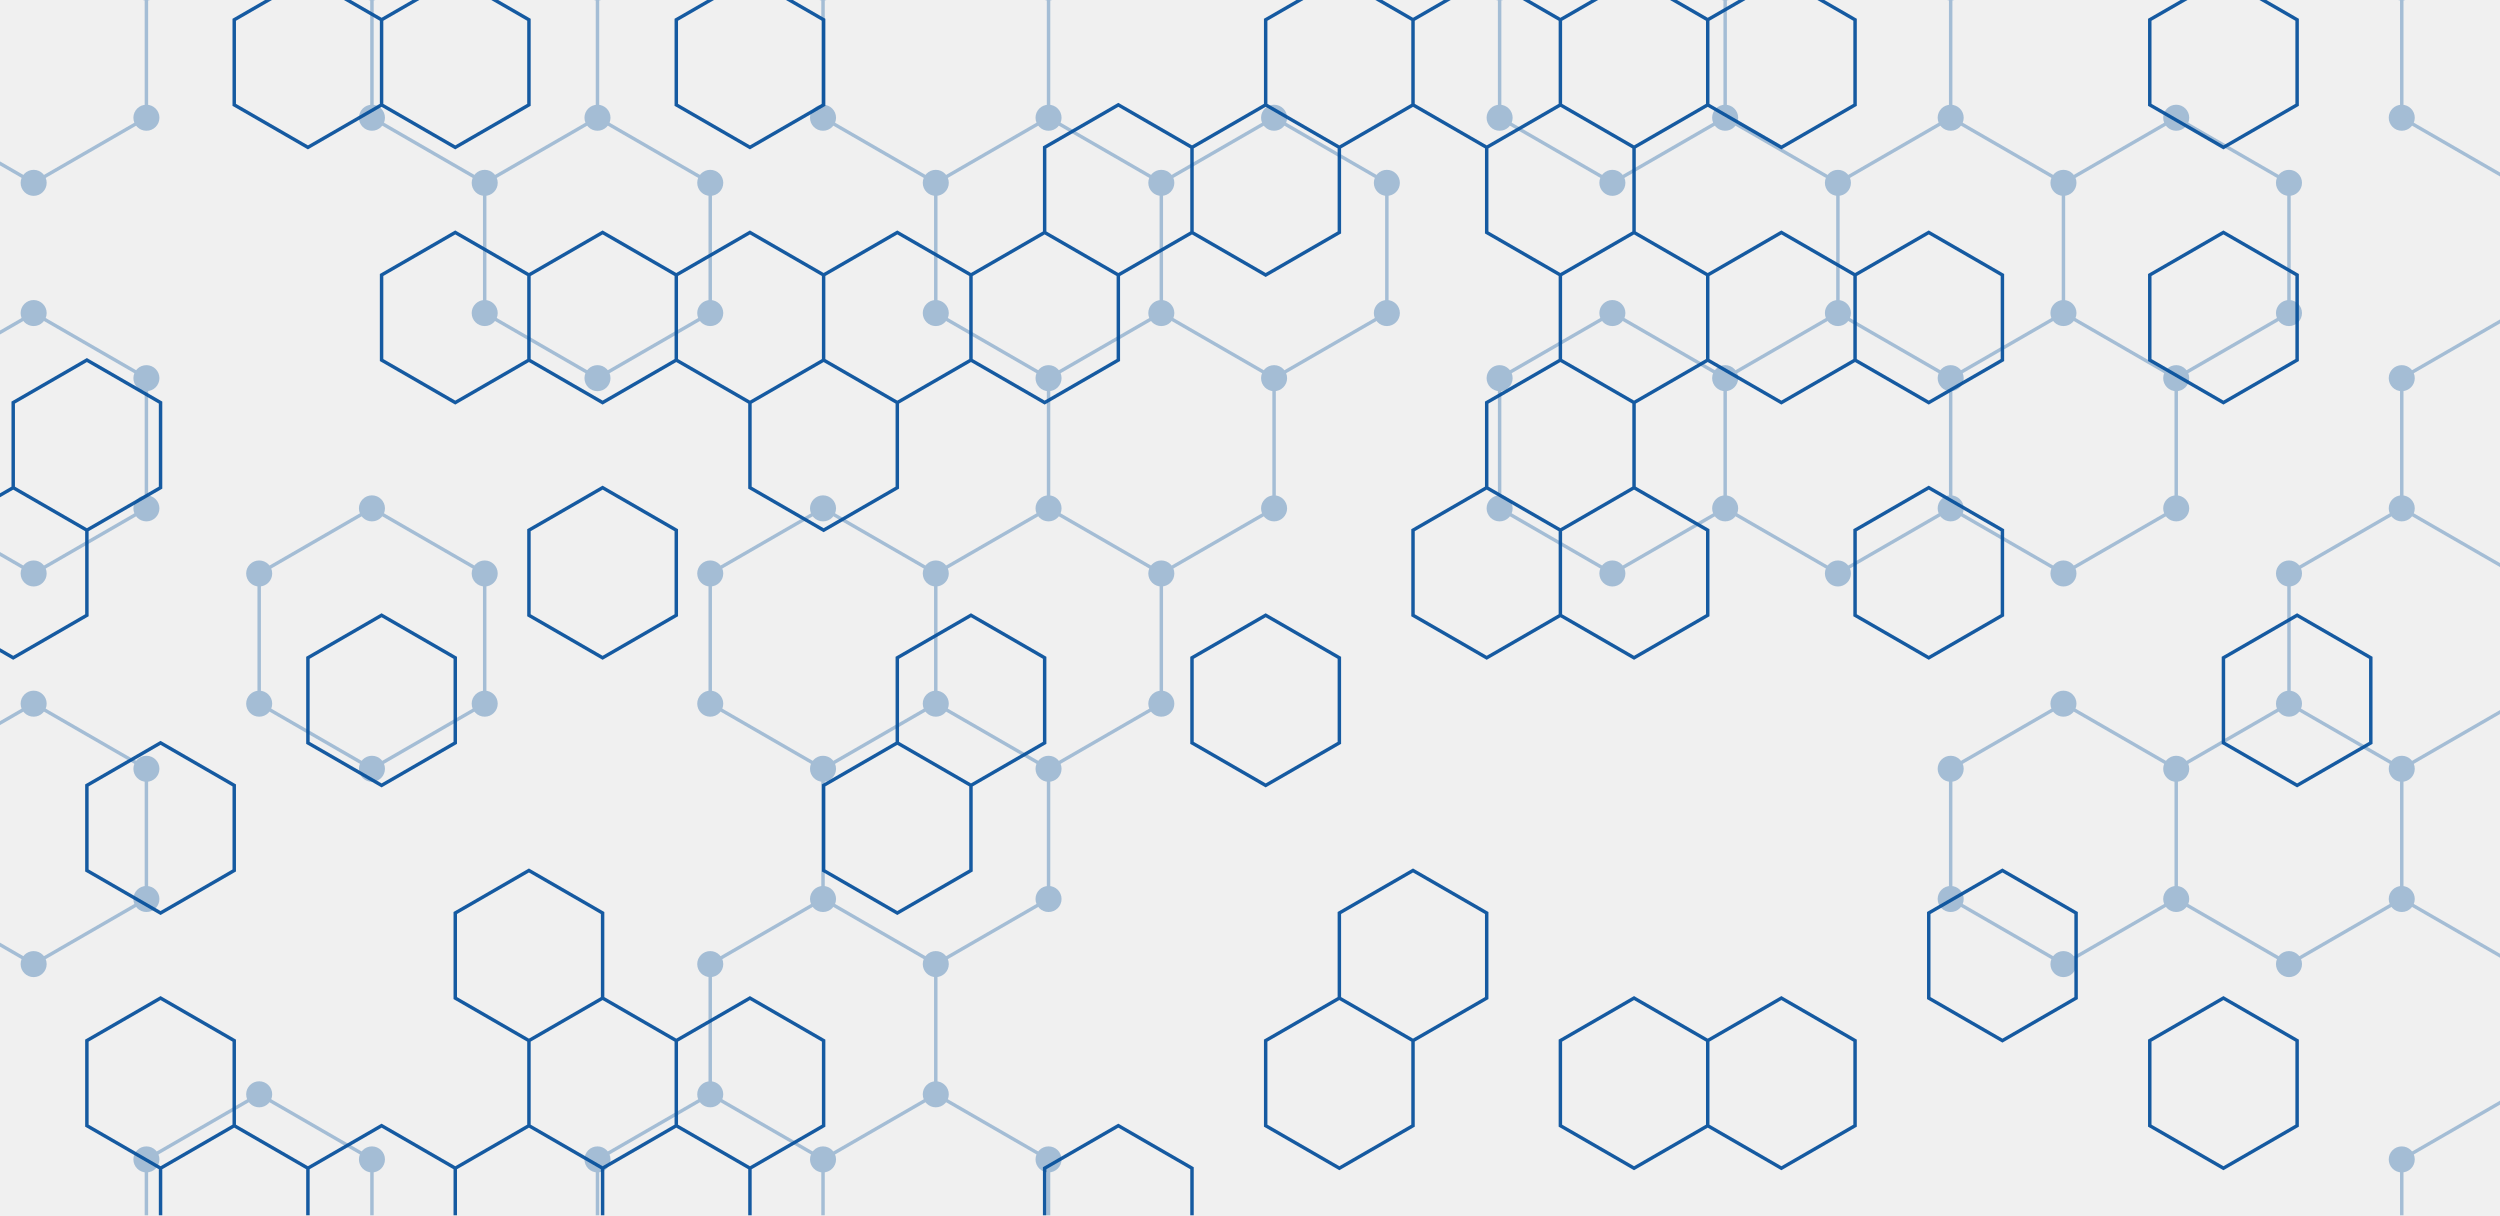
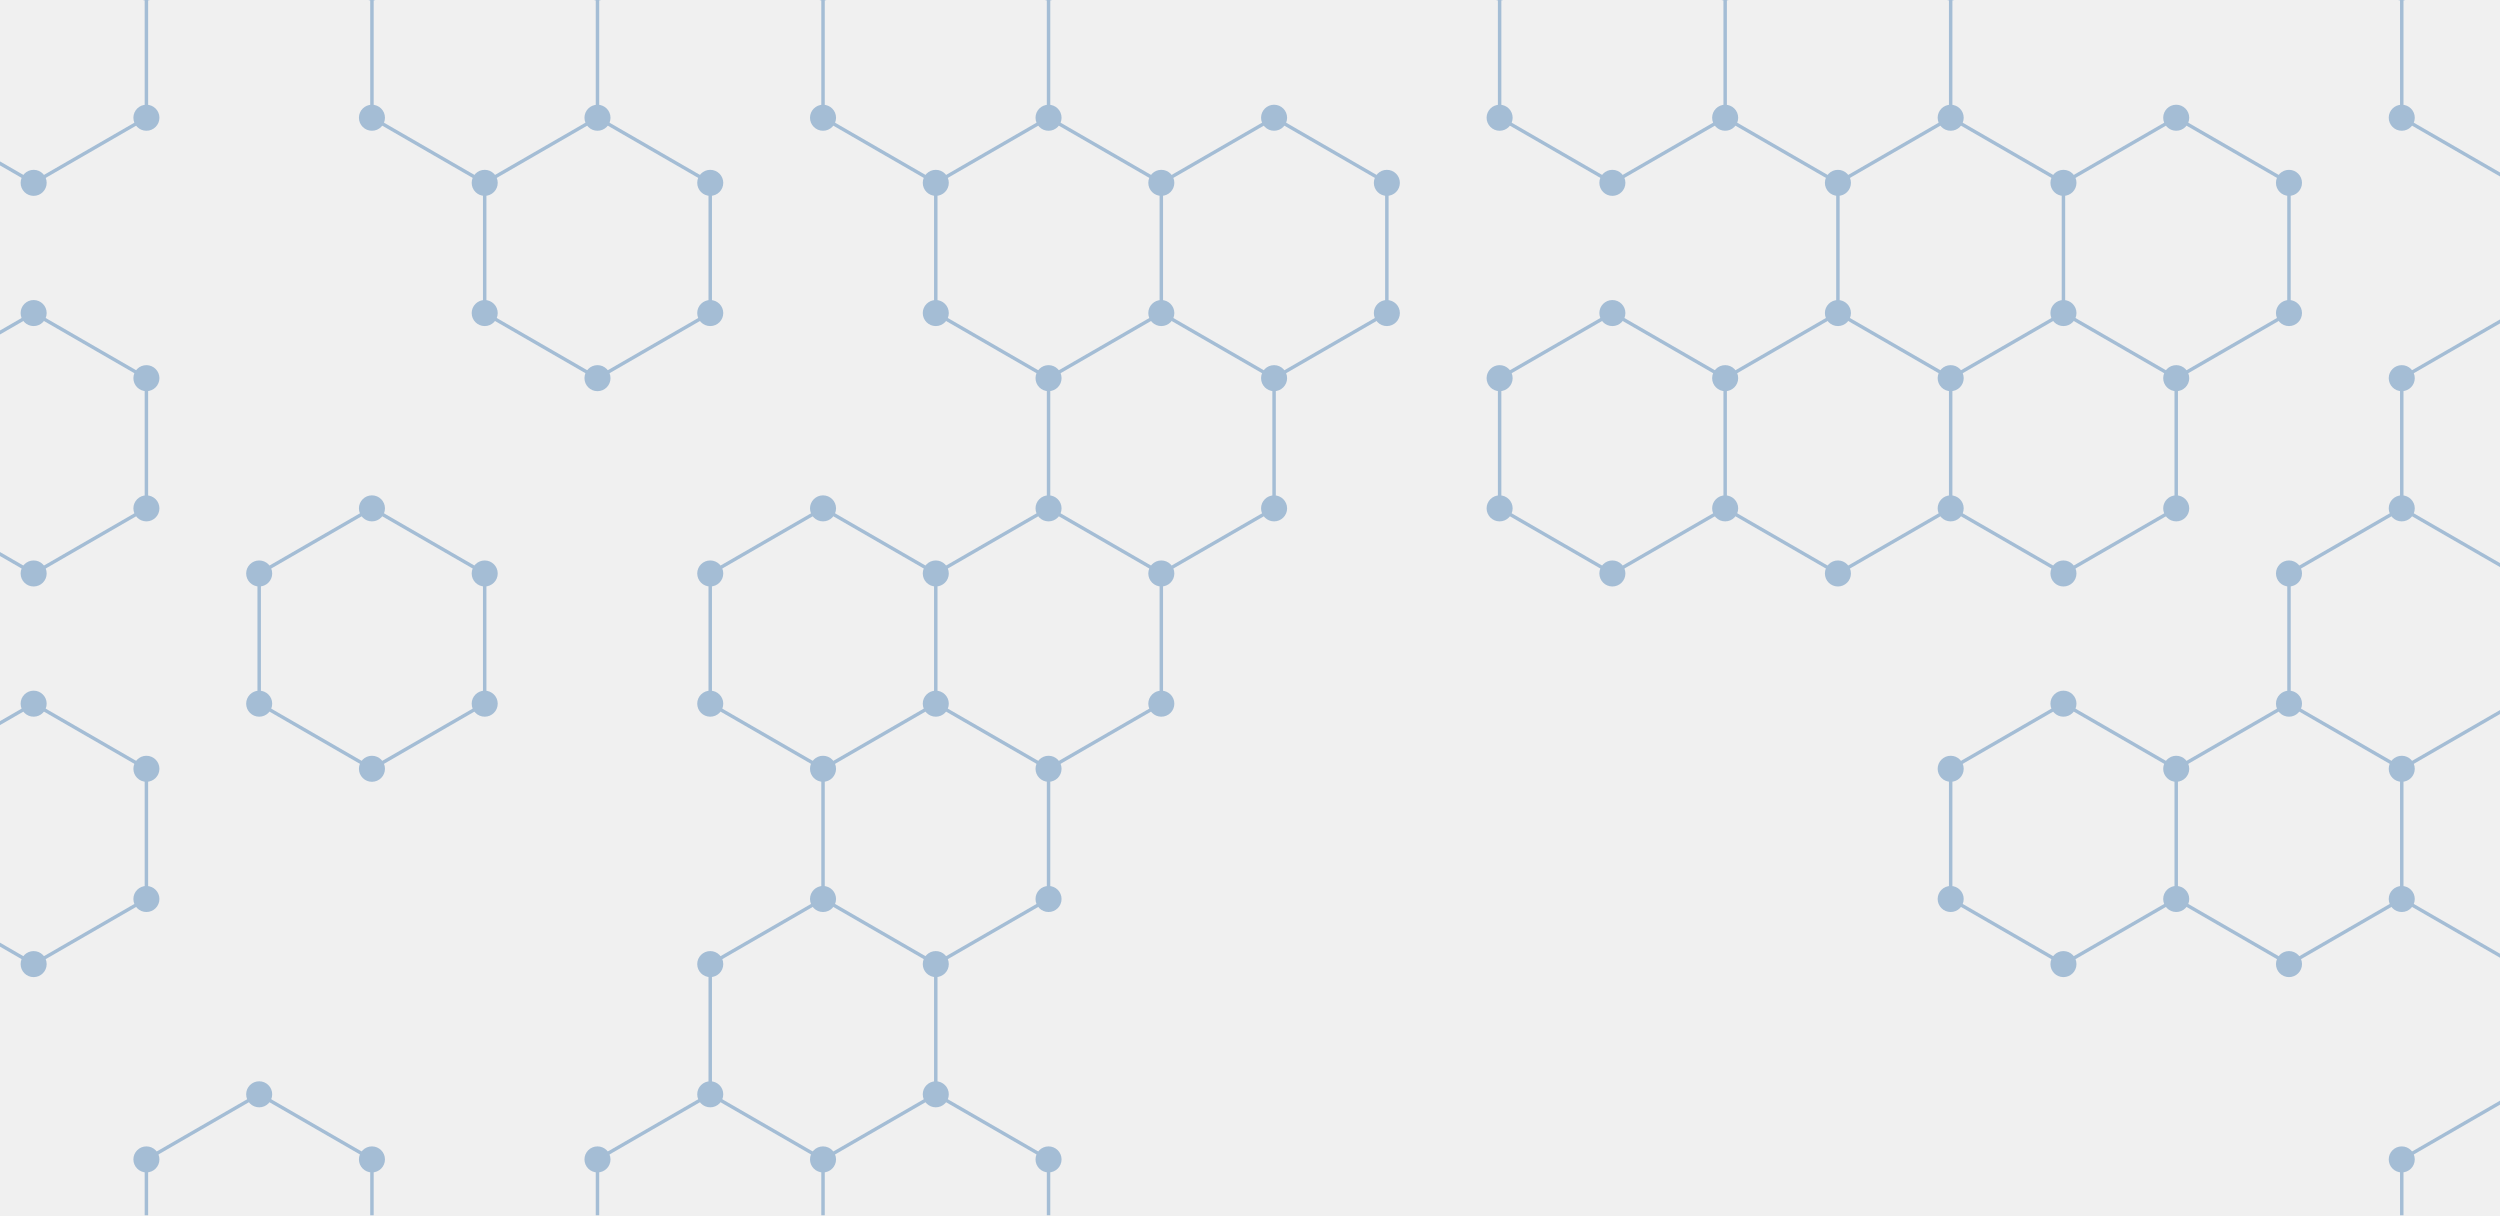
<svg xmlns="http://www.w3.org/2000/svg" version="1.1" width="1440" height="700" preserveAspectRatio="none" viewBox="0 0 1440 700">
  <g mask="url(&quot;#SvgjsMask1161&quot;)" fill="none">
    <path d="M19.38 -44.68L84.33 -7.18L84.33 67.82L19.38 105.32L-45.57 67.82L-45.57 -7.18zM19.38 180.32L84.33 217.82L84.33 292.82L19.38 330.32L-45.57 292.82L-45.57 217.82zM19.38 405.32L84.33 442.82L84.33 517.82L19.38 555.32L-45.57 517.82L-45.57 442.82zM214.24 292.82L279.19 330.32L279.19 405.32L214.24 442.82L149.29 405.32L149.29 330.32zM149.29 630.32L214.24 667.82L214.24 742.82L149.29 780.32L84.33 742.82L84.33 667.82zM279.19 -44.68L344.15 -7.18L344.15 67.82L279.19 105.32L214.24 67.82L214.24 -7.18zM344.15 67.82L409.1 105.32L409.1 180.32L344.15 217.82L279.19 180.32L279.19 105.32zM474.06 292.82L539.01 330.32L539.01 405.32L474.06 442.82L409.1 405.32L409.1 330.32zM474.06 517.82L539.01 555.32L539.01 630.32L474.06 667.82L409.1 630.32L409.1 555.32zM409.1 630.32L474.06 667.82L474.06 742.82L409.1 780.32L344.15 742.82L344.15 667.82zM539.01 -44.68L603.96 -7.18L603.96 67.82L539.01 105.32L474.06 67.82L474.06 -7.18zM603.96 67.82L668.92 105.32L668.92 180.32L603.96 217.82L539.01 180.32L539.01 105.32zM603.96 292.82L668.92 330.32L668.92 405.32L603.96 442.82L539.01 405.32L539.01 330.32zM539.01 405.32L603.96 442.82L603.96 517.82L539.01 555.32L474.06 517.82L474.06 442.82zM539.01 630.32L603.96 667.82L603.96 742.82L539.01 780.32L474.06 742.82L474.06 667.82zM733.87 67.82L798.83 105.32L798.83 180.32L733.87 217.82L668.92 180.32L668.92 105.32zM668.92 180.32L733.87 217.82L733.87 292.82L668.92 330.32L603.96 292.82L603.96 217.82zM928.73 -44.68L993.69 -7.18L993.69 67.82L928.73 105.32L863.78 67.82L863.78 -7.18zM928.73 180.32L993.69 217.82L993.69 292.82L928.73 330.32L863.78 292.82L863.78 217.82zM1058.64 -44.68L1123.59 -7.18L1123.59 67.82L1058.64 105.32L993.69 67.82L993.69 -7.18zM1123.59 67.82L1188.55 105.32L1188.55 180.32L1123.59 217.82L1058.64 180.32L1058.64 105.32zM1058.64 180.32L1123.59 217.82L1123.59 292.82L1058.64 330.32L993.69 292.82L993.69 217.82zM1253.5 67.82L1318.45 105.32L1318.45 180.32L1253.5 217.82L1188.55 180.32L1188.55 105.32zM1188.55 180.32L1253.5 217.82L1253.5 292.82L1188.55 330.32L1123.59 292.82L1123.59 217.82zM1188.55 405.32L1253.5 442.82L1253.5 517.82L1188.55 555.32L1123.59 517.82L1123.59 442.82zM1383.41 292.82L1448.36 330.32L1448.36 405.32L1383.41 442.82L1318.46 405.32L1318.46 330.32zM1318.46 405.32L1383.41 442.82L1383.41 517.82L1318.46 555.32L1253.5 517.82L1253.5 442.82zM1448.36 -44.68L1513.32 -7.18L1513.32 67.82L1448.36 105.32L1383.41 67.82L1383.41 -7.18zM1448.36 180.32L1513.32 217.82L1513.32 292.82L1448.36 330.32L1383.41 292.82L1383.41 217.82zM1448.36 405.32L1513.32 442.82L1513.32 517.82L1448.36 555.32L1383.41 517.82L1383.41 442.82zM1448.36 630.32L1513.32 667.82L1513.32 742.82L1448.36 780.32L1383.41 742.82L1383.41 667.82z" stroke="rgba(164, 189, 213, 1)" stroke-width="2" />
    <path d="M11.88 -44.68 a7.5 7.5 0 1 0 15 0 a7.5 7.5 0 1 0 -15 0zM76.83 -7.18 a7.5 7.5 0 1 0 15 0 a7.5 7.5 0 1 0 -15 0zM76.83 67.82 a7.5 7.5 0 1 0 15 0 a7.5 7.5 0 1 0 -15 0zM11.88 105.32 a7.5 7.5 0 1 0 15 0 a7.5 7.5 0 1 0 -15 0zM-53.07 67.82 a7.5 7.5 0 1 0 15 0 a7.5 7.5 0 1 0 -15 0zM-53.07 -7.18 a7.5 7.5 0 1 0 15 0 a7.5 7.5 0 1 0 -15 0zM11.88 180.32 a7.5 7.5 0 1 0 15 0 a7.5 7.5 0 1 0 -15 0zM76.83 217.82 a7.5 7.5 0 1 0 15 0 a7.5 7.5 0 1 0 -15 0zM76.83 292.82 a7.5 7.5 0 1 0 15 0 a7.5 7.5 0 1 0 -15 0zM11.88 330.32 a7.5 7.5 0 1 0 15 0 a7.5 7.5 0 1 0 -15 0zM-53.07 292.82 a7.5 7.5 0 1 0 15 0 a7.5 7.5 0 1 0 -15 0zM-53.07 217.82 a7.5 7.5 0 1 0 15 0 a7.5 7.5 0 1 0 -15 0zM11.88 405.32 a7.5 7.5 0 1 0 15 0 a7.5 7.5 0 1 0 -15 0zM76.83 442.82 a7.5 7.5 0 1 0 15 0 a7.5 7.5 0 1 0 -15 0zM76.83 517.82 a7.5 7.5 0 1 0 15 0 a7.5 7.5 0 1 0 -15 0zM11.88 555.32 a7.5 7.5 0 1 0 15 0 a7.5 7.5 0 1 0 -15 0zM-53.07 517.82 a7.5 7.5 0 1 0 15 0 a7.5 7.5 0 1 0 -15 0zM-53.07 442.82 a7.5 7.5 0 1 0 15 0 a7.5 7.5 0 1 0 -15 0zM206.74 292.82 a7.5 7.5 0 1 0 15 0 a7.5 7.5 0 1 0 -15 0zM271.69 330.32 a7.5 7.5 0 1 0 15 0 a7.5 7.5 0 1 0 -15 0zM271.69 405.32 a7.5 7.5 0 1 0 15 0 a7.5 7.5 0 1 0 -15 0zM206.74 442.82 a7.5 7.5 0 1 0 15 0 a7.5 7.5 0 1 0 -15 0zM141.79 405.32 a7.5 7.5 0 1 0 15 0 a7.5 7.5 0 1 0 -15 0zM141.79 330.32 a7.5 7.5 0 1 0 15 0 a7.5 7.5 0 1 0 -15 0zM141.79 630.32 a7.5 7.5 0 1 0 15 0 a7.5 7.5 0 1 0 -15 0zM206.74 667.82 a7.5 7.5 0 1 0 15 0 a7.5 7.5 0 1 0 -15 0zM206.74 742.82 a7.5 7.5 0 1 0 15 0 a7.5 7.5 0 1 0 -15 0zM141.79 780.32 a7.5 7.5 0 1 0 15 0 a7.5 7.5 0 1 0 -15 0zM76.83 742.82 a7.5 7.5 0 1 0 15 0 a7.5 7.5 0 1 0 -15 0zM76.83 667.82 a7.5 7.5 0 1 0 15 0 a7.5 7.5 0 1 0 -15 0zM271.69 -44.68 a7.5 7.5 0 1 0 15 0 a7.5 7.5 0 1 0 -15 0zM336.65 -7.18 a7.5 7.5 0 1 0 15 0 a7.5 7.5 0 1 0 -15 0zM336.65 67.82 a7.5 7.5 0 1 0 15 0 a7.5 7.5 0 1 0 -15 0zM271.69 105.32 a7.5 7.5 0 1 0 15 0 a7.5 7.5 0 1 0 -15 0zM206.74 67.82 a7.5 7.5 0 1 0 15 0 a7.5 7.5 0 1 0 -15 0zM206.74 -7.18 a7.5 7.5 0 1 0 15 0 a7.5 7.5 0 1 0 -15 0zM401.6 105.32 a7.5 7.5 0 1 0 15 0 a7.5 7.5 0 1 0 -15 0zM401.6 180.32 a7.5 7.5 0 1 0 15 0 a7.5 7.5 0 1 0 -15 0zM336.65 217.82 a7.5 7.5 0 1 0 15 0 a7.5 7.5 0 1 0 -15 0zM271.69 180.32 a7.5 7.5 0 1 0 15 0 a7.5 7.5 0 1 0 -15 0zM466.56 292.82 a7.5 7.5 0 1 0 15 0 a7.5 7.5 0 1 0 -15 0zM531.51 330.32 a7.5 7.5 0 1 0 15 0 a7.5 7.5 0 1 0 -15 0zM531.51 405.32 a7.5 7.5 0 1 0 15 0 a7.5 7.5 0 1 0 -15 0zM466.56 442.82 a7.5 7.5 0 1 0 15 0 a7.5 7.5 0 1 0 -15 0zM401.6 405.32 a7.5 7.5 0 1 0 15 0 a7.5 7.5 0 1 0 -15 0zM401.6 330.32 a7.5 7.5 0 1 0 15 0 a7.5 7.5 0 1 0 -15 0zM466.56 517.82 a7.5 7.5 0 1 0 15 0 a7.5 7.5 0 1 0 -15 0zM531.51 555.32 a7.5 7.5 0 1 0 15 0 a7.5 7.5 0 1 0 -15 0zM531.51 630.32 a7.5 7.5 0 1 0 15 0 a7.5 7.5 0 1 0 -15 0zM466.56 667.82 a7.5 7.5 0 1 0 15 0 a7.5 7.5 0 1 0 -15 0zM401.6 630.32 a7.5 7.5 0 1 0 15 0 a7.5 7.5 0 1 0 -15 0zM401.6 555.32 a7.5 7.5 0 1 0 15 0 a7.5 7.5 0 1 0 -15 0zM466.56 742.82 a7.5 7.5 0 1 0 15 0 a7.5 7.5 0 1 0 -15 0zM401.6 780.32 a7.5 7.5 0 1 0 15 0 a7.5 7.5 0 1 0 -15 0zM336.65 742.82 a7.5 7.5 0 1 0 15 0 a7.5 7.5 0 1 0 -15 0zM336.65 667.82 a7.5 7.5 0 1 0 15 0 a7.5 7.5 0 1 0 -15 0zM531.51 -44.68 a7.5 7.5 0 1 0 15 0 a7.5 7.5 0 1 0 -15 0zM596.46 -7.18 a7.5 7.5 0 1 0 15 0 a7.5 7.5 0 1 0 -15 0zM596.46 67.82 a7.5 7.5 0 1 0 15 0 a7.5 7.5 0 1 0 -15 0zM531.51 105.32 a7.5 7.5 0 1 0 15 0 a7.5 7.5 0 1 0 -15 0zM466.56 67.82 a7.5 7.5 0 1 0 15 0 a7.5 7.5 0 1 0 -15 0zM466.56 -7.18 a7.5 7.5 0 1 0 15 0 a7.5 7.5 0 1 0 -15 0zM661.42 105.32 a7.5 7.5 0 1 0 15 0 a7.5 7.5 0 1 0 -15 0zM661.42 180.32 a7.5 7.5 0 1 0 15 0 a7.5 7.5 0 1 0 -15 0zM596.46 217.82 a7.5 7.5 0 1 0 15 0 a7.5 7.5 0 1 0 -15 0zM531.51 180.32 a7.5 7.5 0 1 0 15 0 a7.5 7.5 0 1 0 -15 0zM596.46 292.82 a7.5 7.5 0 1 0 15 0 a7.5 7.5 0 1 0 -15 0zM661.42 330.32 a7.5 7.5 0 1 0 15 0 a7.5 7.5 0 1 0 -15 0zM661.42 405.32 a7.5 7.5 0 1 0 15 0 a7.5 7.5 0 1 0 -15 0zM596.46 442.82 a7.5 7.5 0 1 0 15 0 a7.5 7.5 0 1 0 -15 0zM596.46 517.82 a7.5 7.5 0 1 0 15 0 a7.5 7.5 0 1 0 -15 0zM596.46 667.82 a7.5 7.5 0 1 0 15 0 a7.5 7.5 0 1 0 -15 0zM596.46 742.82 a7.5 7.5 0 1 0 15 0 a7.5 7.5 0 1 0 -15 0zM531.51 780.32 a7.5 7.5 0 1 0 15 0 a7.5 7.5 0 1 0 -15 0zM726.37 67.82 a7.5 7.5 0 1 0 15 0 a7.5 7.5 0 1 0 -15 0zM791.33 105.32 a7.5 7.5 0 1 0 15 0 a7.5 7.5 0 1 0 -15 0zM791.33 180.32 a7.5 7.5 0 1 0 15 0 a7.5 7.5 0 1 0 -15 0zM726.37 217.82 a7.5 7.5 0 1 0 15 0 a7.5 7.5 0 1 0 -15 0zM726.37 292.82 a7.5 7.5 0 1 0 15 0 a7.5 7.5 0 1 0 -15 0zM921.23 -44.68 a7.5 7.5 0 1 0 15 0 a7.5 7.5 0 1 0 -15 0zM986.19 -7.18 a7.5 7.5 0 1 0 15 0 a7.5 7.5 0 1 0 -15 0zM986.19 67.82 a7.5 7.5 0 1 0 15 0 a7.5 7.5 0 1 0 -15 0zM921.23 105.32 a7.5 7.5 0 1 0 15 0 a7.5 7.5 0 1 0 -15 0zM856.28 67.82 a7.5 7.5 0 1 0 15 0 a7.5 7.5 0 1 0 -15 0zM856.28 -7.18 a7.5 7.5 0 1 0 15 0 a7.5 7.5 0 1 0 -15 0zM921.23 180.32 a7.5 7.5 0 1 0 15 0 a7.5 7.5 0 1 0 -15 0zM986.19 217.82 a7.5 7.5 0 1 0 15 0 a7.5 7.5 0 1 0 -15 0zM986.19 292.82 a7.5 7.5 0 1 0 15 0 a7.5 7.5 0 1 0 -15 0zM921.23 330.32 a7.5 7.5 0 1 0 15 0 a7.5 7.5 0 1 0 -15 0zM856.28 292.82 a7.5 7.5 0 1 0 15 0 a7.5 7.5 0 1 0 -15 0zM856.28 217.82 a7.5 7.5 0 1 0 15 0 a7.5 7.5 0 1 0 -15 0zM1051.14 -44.68 a7.5 7.5 0 1 0 15 0 a7.5 7.5 0 1 0 -15 0zM1116.09 -7.18 a7.5 7.5 0 1 0 15 0 a7.5 7.5 0 1 0 -15 0zM1116.09 67.82 a7.5 7.5 0 1 0 15 0 a7.5 7.5 0 1 0 -15 0zM1051.14 105.32 a7.5 7.5 0 1 0 15 0 a7.5 7.5 0 1 0 -15 0zM1181.05 105.32 a7.5 7.5 0 1 0 15 0 a7.5 7.5 0 1 0 -15 0zM1181.05 180.32 a7.5 7.5 0 1 0 15 0 a7.5 7.5 0 1 0 -15 0zM1116.09 217.82 a7.5 7.5 0 1 0 15 0 a7.5 7.5 0 1 0 -15 0zM1051.14 180.32 a7.5 7.5 0 1 0 15 0 a7.5 7.5 0 1 0 -15 0zM1116.09 292.82 a7.5 7.5 0 1 0 15 0 a7.5 7.5 0 1 0 -15 0zM1051.14 330.32 a7.5 7.5 0 1 0 15 0 a7.5 7.5 0 1 0 -15 0zM1246 67.82 a7.5 7.5 0 1 0 15 0 a7.5 7.5 0 1 0 -15 0zM1310.95 105.32 a7.5 7.5 0 1 0 15 0 a7.5 7.5 0 1 0 -15 0zM1310.95 180.32 a7.5 7.5 0 1 0 15 0 a7.5 7.5 0 1 0 -15 0zM1246 217.82 a7.5 7.5 0 1 0 15 0 a7.5 7.5 0 1 0 -15 0zM1246 292.82 a7.5 7.5 0 1 0 15 0 a7.5 7.5 0 1 0 -15 0zM1181.05 330.32 a7.5 7.5 0 1 0 15 0 a7.5 7.5 0 1 0 -15 0zM1181.05 405.32 a7.5 7.5 0 1 0 15 0 a7.5 7.5 0 1 0 -15 0zM1246 442.82 a7.5 7.5 0 1 0 15 0 a7.5 7.5 0 1 0 -15 0zM1246 517.82 a7.5 7.5 0 1 0 15 0 a7.5 7.5 0 1 0 -15 0zM1181.05 555.32 a7.5 7.5 0 1 0 15 0 a7.5 7.5 0 1 0 -15 0zM1116.09 517.82 a7.5 7.5 0 1 0 15 0 a7.5 7.5 0 1 0 -15 0zM1116.09 442.82 a7.5 7.5 0 1 0 15 0 a7.5 7.5 0 1 0 -15 0zM1375.91 292.82 a7.5 7.5 0 1 0 15 0 a7.5 7.5 0 1 0 -15 0zM1440.86 330.32 a7.5 7.5 0 1 0 15 0 a7.5 7.5 0 1 0 -15 0zM1440.86 405.32 a7.5 7.5 0 1 0 15 0 a7.5 7.5 0 1 0 -15 0zM1375.91 442.82 a7.5 7.5 0 1 0 15 0 a7.5 7.5 0 1 0 -15 0zM1310.96 405.32 a7.5 7.5 0 1 0 15 0 a7.5 7.5 0 1 0 -15 0zM1310.96 330.32 a7.5 7.5 0 1 0 15 0 a7.5 7.5 0 1 0 -15 0zM1375.91 517.82 a7.5 7.5 0 1 0 15 0 a7.5 7.5 0 1 0 -15 0zM1310.96 555.32 a7.5 7.5 0 1 0 15 0 a7.5 7.5 0 1 0 -15 0zM1440.86 -44.68 a7.5 7.5 0 1 0 15 0 a7.5 7.5 0 1 0 -15 0zM1505.82 -7.18 a7.5 7.5 0 1 0 15 0 a7.5 7.5 0 1 0 -15 0zM1505.82 67.82 a7.5 7.5 0 1 0 15 0 a7.5 7.5 0 1 0 -15 0zM1440.86 105.32 a7.5 7.5 0 1 0 15 0 a7.5 7.5 0 1 0 -15 0zM1375.91 67.82 a7.5 7.5 0 1 0 15 0 a7.5 7.5 0 1 0 -15 0zM1375.91 -7.18 a7.5 7.5 0 1 0 15 0 a7.5 7.5 0 1 0 -15 0zM1440.86 180.32 a7.5 7.5 0 1 0 15 0 a7.5 7.5 0 1 0 -15 0zM1505.82 217.82 a7.5 7.5 0 1 0 15 0 a7.5 7.5 0 1 0 -15 0zM1505.82 292.82 a7.5 7.5 0 1 0 15 0 a7.5 7.5 0 1 0 -15 0zM1375.91 217.82 a7.5 7.5 0 1 0 15 0 a7.5 7.5 0 1 0 -15 0zM1505.82 442.82 a7.5 7.5 0 1 0 15 0 a7.5 7.5 0 1 0 -15 0zM1505.82 517.82 a7.5 7.5 0 1 0 15 0 a7.5 7.5 0 1 0 -15 0zM1440.86 555.32 a7.5 7.5 0 1 0 15 0 a7.5 7.5 0 1 0 -15 0zM1440.86 630.32 a7.5 7.5 0 1 0 15 0 a7.5 7.5 0 1 0 -15 0zM1505.82 667.82 a7.5 7.5 0 1 0 15 0 a7.5 7.5 0 1 0 -15 0zM1505.82 742.82 a7.5 7.5 0 1 0 15 0 a7.5 7.5 0 1 0 -15 0zM1440.86 780.32 a7.5 7.5 0 1 0 15 0 a7.5 7.5 0 1 0 -15 0zM1375.91 742.82 a7.5 7.5 0 1 0 15 0 a7.5 7.5 0 1 0 -15 0zM1375.91 667.82 a7.5 7.5 0 1 0 15 0 a7.5 7.5 0 1 0 -15 0z" fill="rgba(164, 189, 213, 1)" />
-     <path d="M50.05 207.39L92.48 231.89L92.48 280.89L50.05 305.39L7.61 280.89L7.61 231.89zM7.61 280.89L50.05 305.39L50.05 354.39L7.61 378.89L-34.83 354.39L-34.83 305.39zM7.61 721.89L50.05 746.39L50.05 795.39L7.61 819.89L-34.83 795.39L-34.83 746.39zM92.48 427.89L134.92 452.39L134.92 501.39L92.48 525.89L50.05 501.39L50.05 452.39zM92.48 574.89L134.92 599.39L134.92 648.39L92.48 672.89L50.05 648.39L50.05 599.39zM134.92 648.39L177.36 672.89L177.36 721.89L134.92 746.39L92.48 721.89L92.48 672.89zM177.36 -13.11L219.79 11.39L219.79 60.39L177.36 84.89L134.92 60.39L134.92 11.39zM219.79 354.39L262.23 378.89L262.23 427.89L219.79 452.39L177.36 427.89L177.36 378.89zM219.79 648.39L262.23 672.89L262.23 721.89L219.79 746.39L177.36 721.89L177.36 672.89zM262.23 -13.11L304.67 11.39L304.67 60.39L262.23 84.89L219.79 60.39L219.79 11.39zM262.23 133.89L304.67 158.39L304.67 207.39L262.23 231.89L219.79 207.39L219.79 158.39zM304.67 501.39L347.1 525.89L347.1 574.89L304.67 599.39L262.23 574.89L262.23 525.89zM304.67 648.39L347.1 672.89L347.1 721.89L304.67 746.39L262.23 721.89L262.23 672.89zM262.23 721.89L304.67 746.39L304.67 795.39L262.23 819.89L219.79 795.39L219.79 746.39zM347.1 133.89L389.54 158.39L389.54 207.39L347.1 231.89L304.67 207.39L304.67 158.39zM347.1 280.89L389.54 305.39L389.54 354.39L347.1 378.89L304.67 354.39L304.67 305.39zM347.1 574.89L389.54 599.39L389.54 648.39L347.1 672.89L304.67 648.39L304.67 599.39zM389.54 648.39L431.97 672.89L431.97 721.89L389.54 746.39L347.1 721.89L347.1 672.89zM431.97 -13.11L474.41 11.39L474.41 60.39L431.97 84.89L389.54 60.39L389.54 11.39zM431.97 133.89L474.41 158.39L474.41 207.39L431.97 231.89L389.54 207.39L389.54 158.39zM474.41 207.39L516.85 231.89L516.85 280.89L474.41 305.39L431.97 280.89L431.97 231.89zM431.97 574.89L474.41 599.39L474.41 648.39L431.97 672.89L389.54 648.39L389.54 599.39zM431.97 721.89L474.41 746.39L474.41 795.39L431.97 819.89L389.54 795.39L389.54 746.39zM516.85 133.89L559.28 158.39L559.28 207.39L516.85 231.89L474.41 207.39L474.41 158.39zM559.28 354.39L601.72 378.89L601.72 427.89L559.28 452.39L516.85 427.89L516.85 378.89zM516.85 427.89L559.28 452.39L559.28 501.39L516.85 525.89L474.41 501.39L474.41 452.39zM644.16 60.39L686.59 84.89L686.59 133.89L644.16 158.39L601.72 133.89L601.72 84.89zM601.72 133.89L644.16 158.39L644.16 207.39L601.72 231.89L559.28 207.39L559.28 158.39zM644.16 648.39L686.59 672.89L686.59 721.89L644.16 746.39L601.72 721.89L601.72 672.89zM601.72 721.89L644.16 746.39L644.16 795.39L601.72 819.89L559.28 795.39L559.28 746.39zM729.03 60.39L771.47 84.89L771.47 133.89L729.03 158.39L686.59 133.89L686.59 84.89zM729.03 354.39L771.47 378.89L771.47 427.89L729.03 452.39L686.59 427.89L686.59 378.89zM771.47 -13.11L813.9 11.39L813.9 60.39L771.47 84.89L729.03 60.39L729.03 11.39zM813.9 501.39L856.34 525.89L856.34 574.89L813.9 599.39L771.47 574.89L771.47 525.89zM771.47 574.89L813.9 599.39L813.9 648.39L771.47 672.89L729.03 648.39L729.03 599.39zM856.34 -13.11L898.78 11.39L898.78 60.39L856.34 84.89L813.9 60.39L813.9 11.39zM898.78 60.39L941.21 84.89L941.21 133.89L898.78 158.39L856.34 133.89L856.34 84.89zM898.78 207.39L941.21 231.89L941.21 280.89L898.78 305.39L856.34 280.89L856.34 231.89zM856.34 280.89L898.78 305.39L898.78 354.39L856.34 378.89L813.9 354.39L813.9 305.39zM941.21 -13.11L983.65 11.39L983.65 60.39L941.21 84.89L898.78 60.39L898.78 11.39zM941.21 133.89L983.65 158.39L983.65 207.39L941.21 231.89L898.78 207.39L898.78 158.39zM941.21 280.89L983.65 305.39L983.65 354.39L941.21 378.89L898.78 354.39L898.78 305.39zM941.21 574.89L983.65 599.39L983.65 648.39L941.21 672.89L898.78 648.39L898.78 599.39zM1026.08 -13.11L1068.52 11.39L1068.52 60.39L1026.08 84.89L983.65 60.39L983.65 11.39zM1026.08 133.89L1068.52 158.39L1068.52 207.39L1026.08 231.89L983.65 207.39L983.65 158.39zM1026.08 574.89L1068.52 599.39L1068.52 648.39L1026.08 672.89L983.65 648.39L983.65 599.39zM1026.08 721.89L1068.52 746.39L1068.52 795.39L1026.08 819.89L983.65 795.39L983.65 746.39zM1110.96 133.89L1153.39 158.39L1153.39 207.39L1110.96 231.89L1068.52 207.39L1068.52 158.39zM1110.96 280.89L1153.39 305.39L1153.39 354.39L1110.96 378.89L1068.52 354.39L1068.52 305.39zM1153.39 501.39L1195.83 525.89L1195.83 574.89L1153.39 599.39L1110.96 574.89L1110.96 525.89zM1195.83 721.89L1238.27 746.39L1238.27 795.39L1195.83 819.89L1153.39 795.39L1153.39 746.39zM1280.7 -13.11L1323.14 11.39L1323.14 60.39L1280.7 84.89L1238.27 60.39L1238.27 11.39zM1280.7 133.89L1323.14 158.39L1323.14 207.39L1280.7 231.89L1238.27 207.39L1238.27 158.39zM1323.14 354.39L1365.58 378.89L1365.58 427.89L1323.14 452.39L1280.7 427.89L1280.7 378.89zM1280.7 574.89L1323.14 599.39L1323.14 648.39L1280.7 672.89L1238.27 648.39L1238.27 599.39z" stroke="rgba(6, 80, 156, 0.93)" stroke-width="2" />
+     <path d="M50.05 207.39L92.48 231.89L92.48 280.89L50.05 305.39L7.61 280.89L7.61 231.89zM7.61 280.89L50.05 305.39L50.05 354.39L7.61 378.89L-34.83 354.39L-34.83 305.39zM7.61 721.89L50.05 746.39L50.05 795.39L7.61 819.89L-34.83 795.39L-34.83 746.39zM92.48 427.89L134.92 452.39L134.92 501.39L92.48 525.89L50.05 501.39L50.05 452.39zM92.48 574.89L134.92 599.39L134.92 648.39L92.48 672.89L50.05 648.39L50.05 599.39zM134.92 648.39L177.36 672.89L177.36 721.89L134.92 746.39L92.48 721.89L92.48 672.89zM177.36 -13.11L219.79 11.39L219.79 60.39L177.36 84.89L134.92 60.39L134.92 11.39zM219.79 354.39L262.23 378.89L262.23 427.89L219.79 452.39L177.36 427.89L177.36 378.89zM219.79 648.39L262.23 672.89L262.23 721.89L219.79 746.39L177.36 721.89L177.36 672.89zM262.23 -13.11L304.67 11.39L304.67 60.39L262.23 84.89L219.79 60.39L219.79 11.39zM262.23 133.89L304.67 158.39L304.67 207.39L262.23 231.89L219.79 207.39L219.79 158.39zM304.67 501.39L347.1 525.89L347.1 574.89L304.67 599.39L262.23 574.89L262.23 525.89zM304.67 648.39L347.1 672.89L347.1 721.89L304.67 746.39L262.23 721.89L262.23 672.89zM262.23 721.89L304.67 746.39L304.67 795.39L262.23 819.89L219.79 795.39L219.79 746.39zM347.1 133.89L389.54 158.39L389.54 207.39L347.1 231.89L304.67 207.39L304.67 158.39zM347.1 280.89L389.54 305.39L389.54 354.39L347.1 378.89L304.67 354.39L304.67 305.39zM347.1 574.89L389.54 599.39L389.54 648.39L347.1 672.89L304.67 648.39L304.67 599.39zM389.54 648.39L431.97 672.89L431.97 721.89L389.54 746.39L347.1 721.89L347.1 672.89zM431.97 -13.11L474.41 11.39L474.41 60.39L431.97 84.89L389.54 60.39L389.54 11.39zM431.97 133.89L474.41 158.39L474.41 207.39L431.97 231.89L389.54 207.39L389.54 158.39zM474.41 207.39L516.85 231.89L516.85 280.89L474.41 305.39L431.97 280.89L431.97 231.89zM431.97 574.89L474.41 599.39L474.41 648.39L431.97 672.89L389.54 648.39L389.54 599.39zM431.97 721.89L474.41 746.39L474.41 795.39L431.97 819.89L389.54 795.39L389.54 746.39zM516.85 133.89L559.28 158.39L559.28 207.39L516.85 231.89L474.41 207.39L474.41 158.39zM559.28 354.39L601.72 378.89L601.72 427.89L559.28 452.39L516.85 427.89L516.85 378.89zM516.85 427.89L559.28 452.39L559.28 501.39L516.85 525.89L474.41 501.39L474.41 452.39zM644.16 60.39L686.59 84.89L686.59 133.89L644.16 158.39L601.72 133.89L601.72 84.89zM601.72 133.89L644.16 158.39L644.16 207.39L601.72 231.89L559.28 207.39L559.28 158.39zM644.16 648.39L686.59 672.89L686.59 721.89L644.16 746.39L601.72 721.89L601.72 672.89zM601.72 721.89L644.16 746.39L644.16 795.39L601.72 819.89L559.28 795.39L559.28 746.39zM729.03 60.39L771.47 84.89L771.47 133.89L729.03 158.39L686.59 133.89L686.59 84.89zM729.03 354.39L771.47 378.89L771.47 427.89L729.03 452.39L686.59 427.89L686.59 378.89zM771.47 -13.11L813.9 11.39L813.9 60.39L771.47 84.89L729.03 60.39L729.03 11.39zM813.9 501.39L856.34 525.89L856.34 574.89L813.9 599.39L771.47 574.89L771.47 525.89zM771.47 574.89L813.9 599.39L813.9 648.39L771.47 672.89L729.03 648.39L729.03 599.39zM856.34 -13.11L898.78 11.39L898.78 60.39L856.34 84.89L813.9 60.39L813.9 11.39zM898.78 60.39L941.21 84.89L941.21 133.89L898.78 158.39L856.34 133.89L856.34 84.89zM898.78 207.39L941.21 231.89L941.21 280.89L898.78 305.39L856.34 280.89L856.34 231.89zM856.34 280.89L898.78 305.39L898.78 354.39L856.34 378.89L813.9 354.39L813.9 305.39zM941.21 -13.11L983.65 11.39L983.65 60.39L941.21 84.89L898.78 60.39L898.78 11.39zM941.21 133.89L983.65 158.39L983.65 207.39L941.21 231.89L898.78 207.39L898.78 158.39zM941.21 280.89L983.65 305.39L983.65 354.39L941.21 378.89L898.78 354.39L898.78 305.39zM941.21 574.89L983.65 599.39L983.65 648.39L941.21 672.89L898.78 648.39L898.78 599.39zM1026.08 -13.11L1068.52 11.39L1068.52 60.39L1026.08 84.89L983.65 60.39L983.65 11.39zM1026.08 133.89L1068.52 158.39L1068.52 207.39L1026.08 231.89L983.65 207.39L983.65 158.39zM1026.08 574.89L1068.52 599.39L1068.52 648.39L1026.08 672.89L983.65 648.39L983.65 599.39zM1026.08 721.89L1068.52 746.39L1068.52 795.39L1026.08 819.89L983.65 795.39L983.65 746.39zM1110.96 133.89L1153.39 158.39L1153.39 207.39L1110.96 231.89L1068.52 207.39L1068.52 158.39zM1110.96 280.89L1153.39 305.39L1153.39 354.39L1110.96 378.89L1068.52 354.39L1068.52 305.39zM1153.39 501.39L1195.83 525.89L1195.83 574.89L1153.39 599.39L1110.96 574.89L1110.96 525.89zM1195.83 721.89L1238.27 746.39L1238.27 795.39L1195.83 819.89L1153.39 795.39L1153.39 746.39zM1280.7 -13.11L1323.14 11.39L1323.14 60.39L1280.7 84.89L1238.27 60.39L1238.27 11.39zM1280.7 133.89L1323.14 158.39L1323.14 207.39L1280.7 231.89L1238.27 207.39L1238.27 158.39zM1323.14 354.39L1365.58 378.89L1365.58 427.89L1323.14 452.39L1280.7 427.89L1280.7 378.89zM1280.7 574.89L1323.14 599.39L1323.14 648.39L1280.7 672.89L1238.27 648.39L1238.27 599.39z" stroke="rgba(6, 0, 0, 0)" stroke-width="2" />
  </g>
  <defs>
    <mask id="SvgjsMask1161">
      <rect width="1440" height="700" fill="#ffffff" />
    </mask>
  </defs>
</svg>
